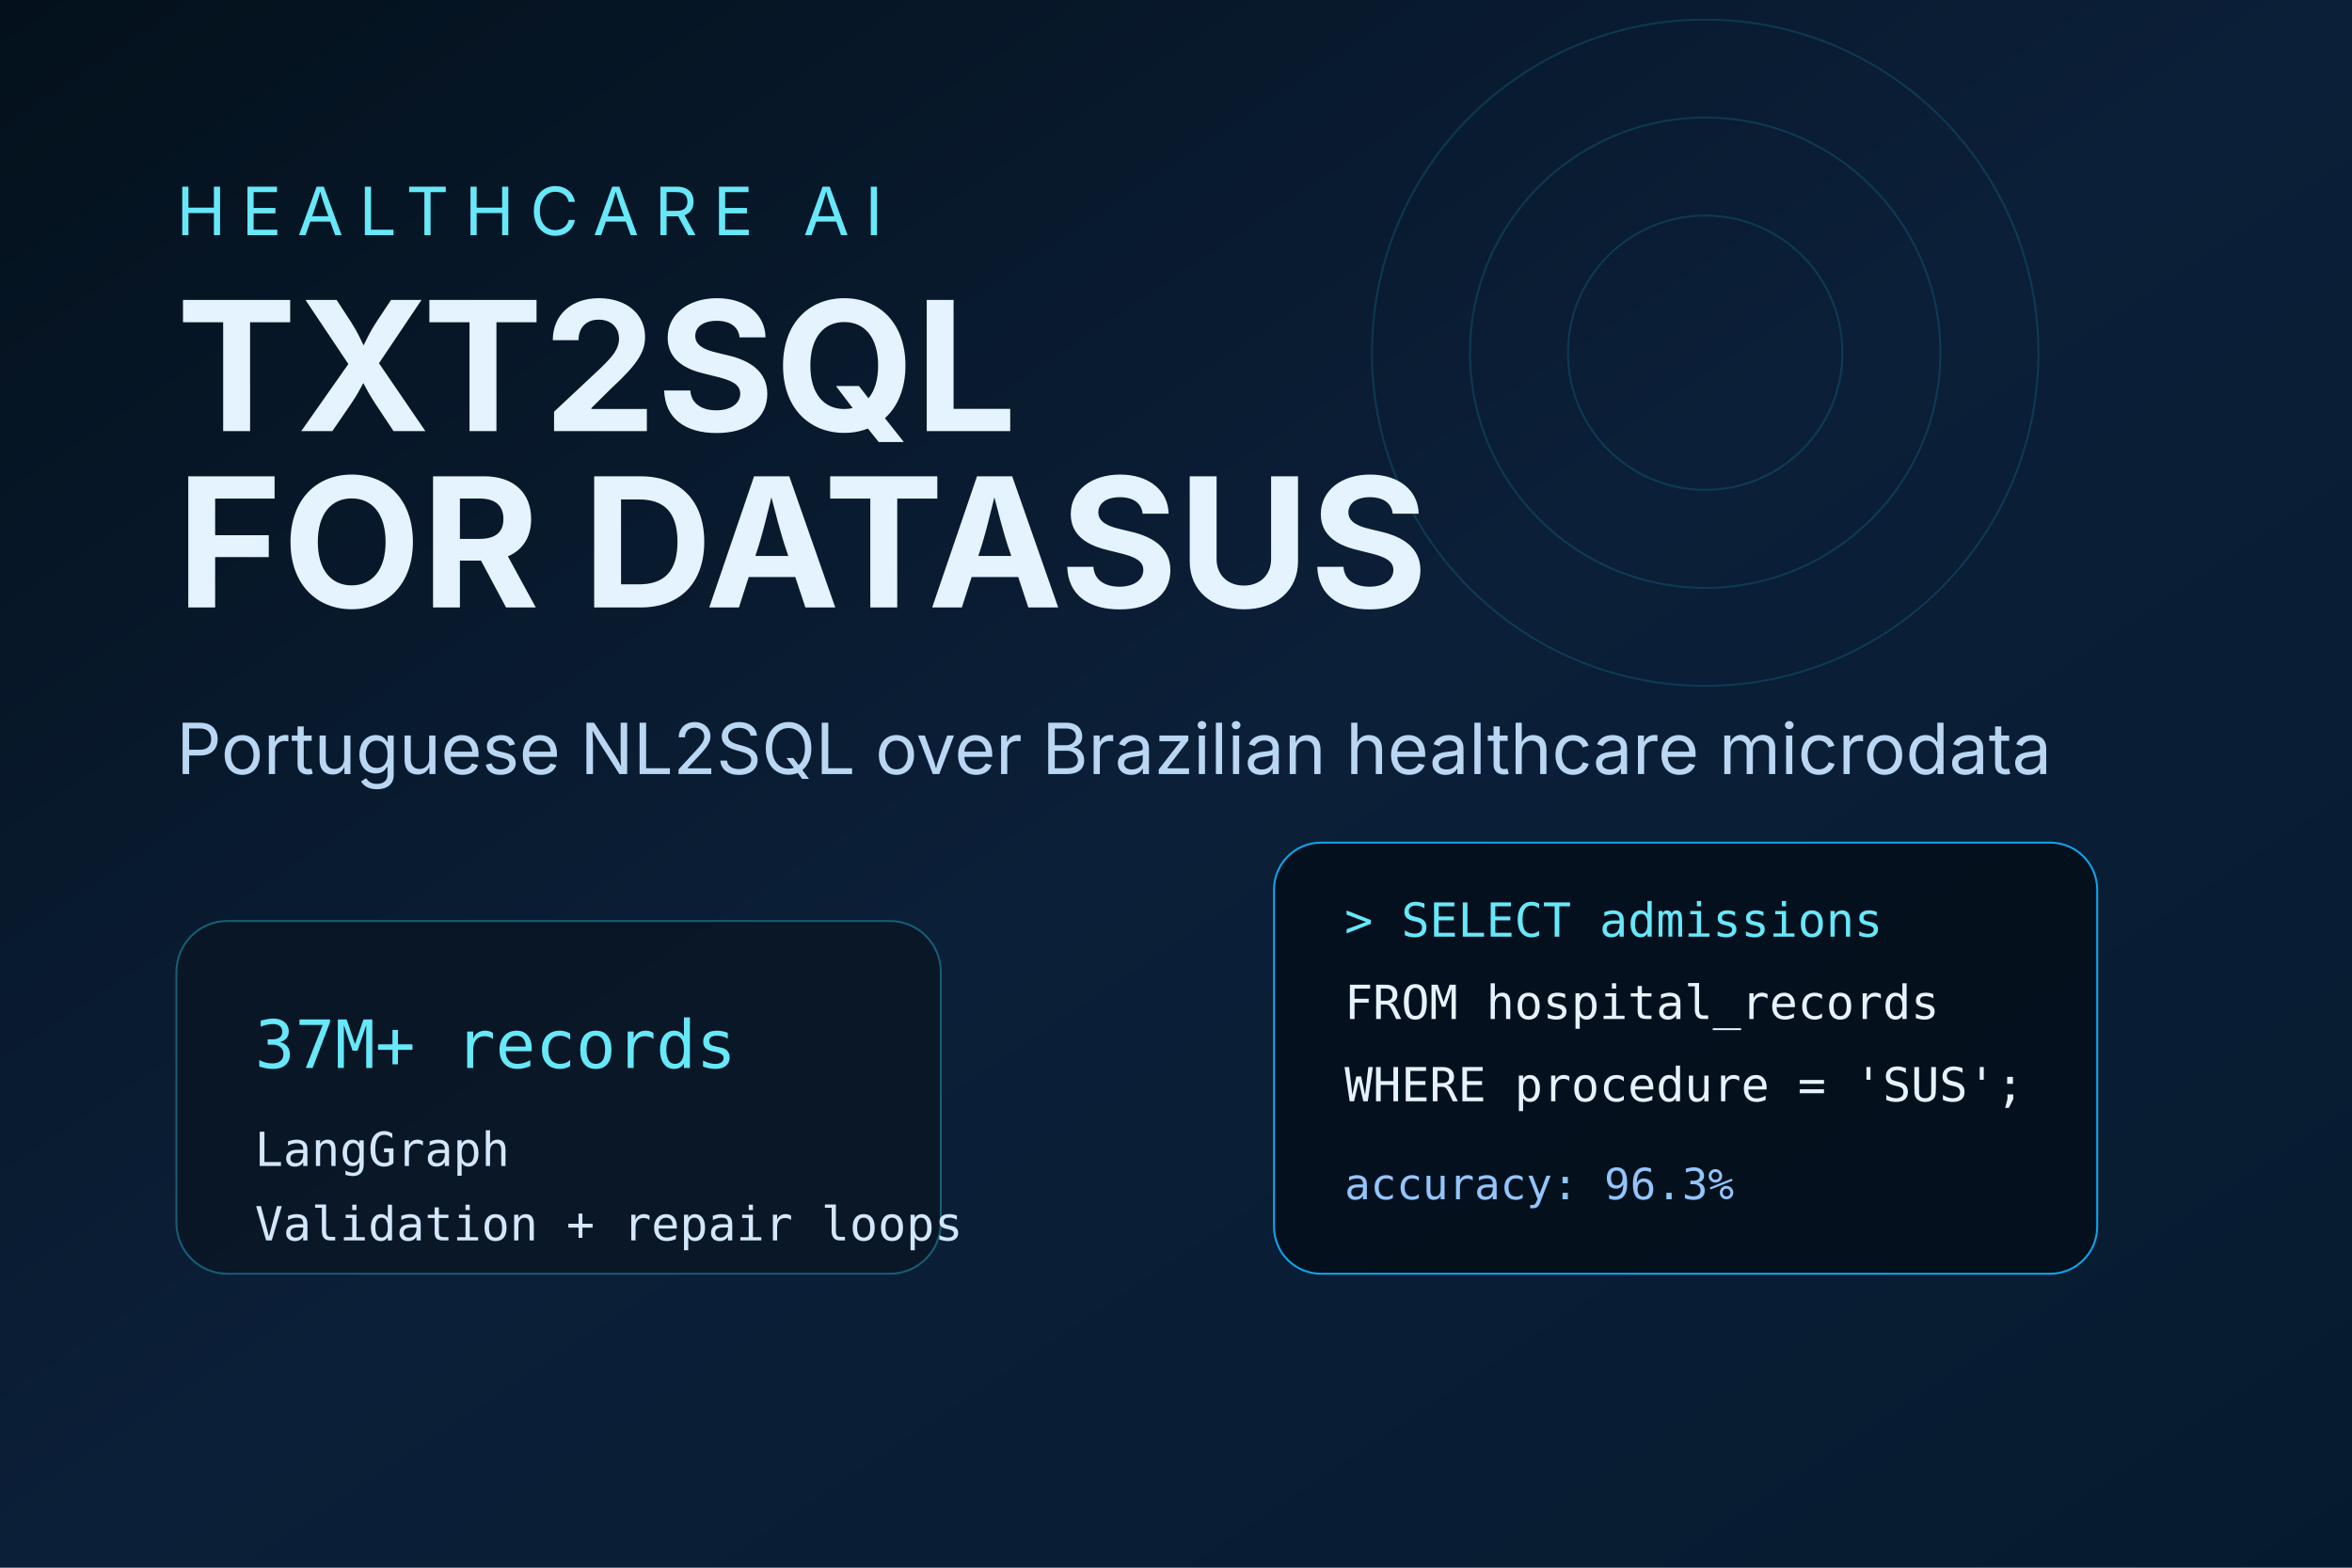
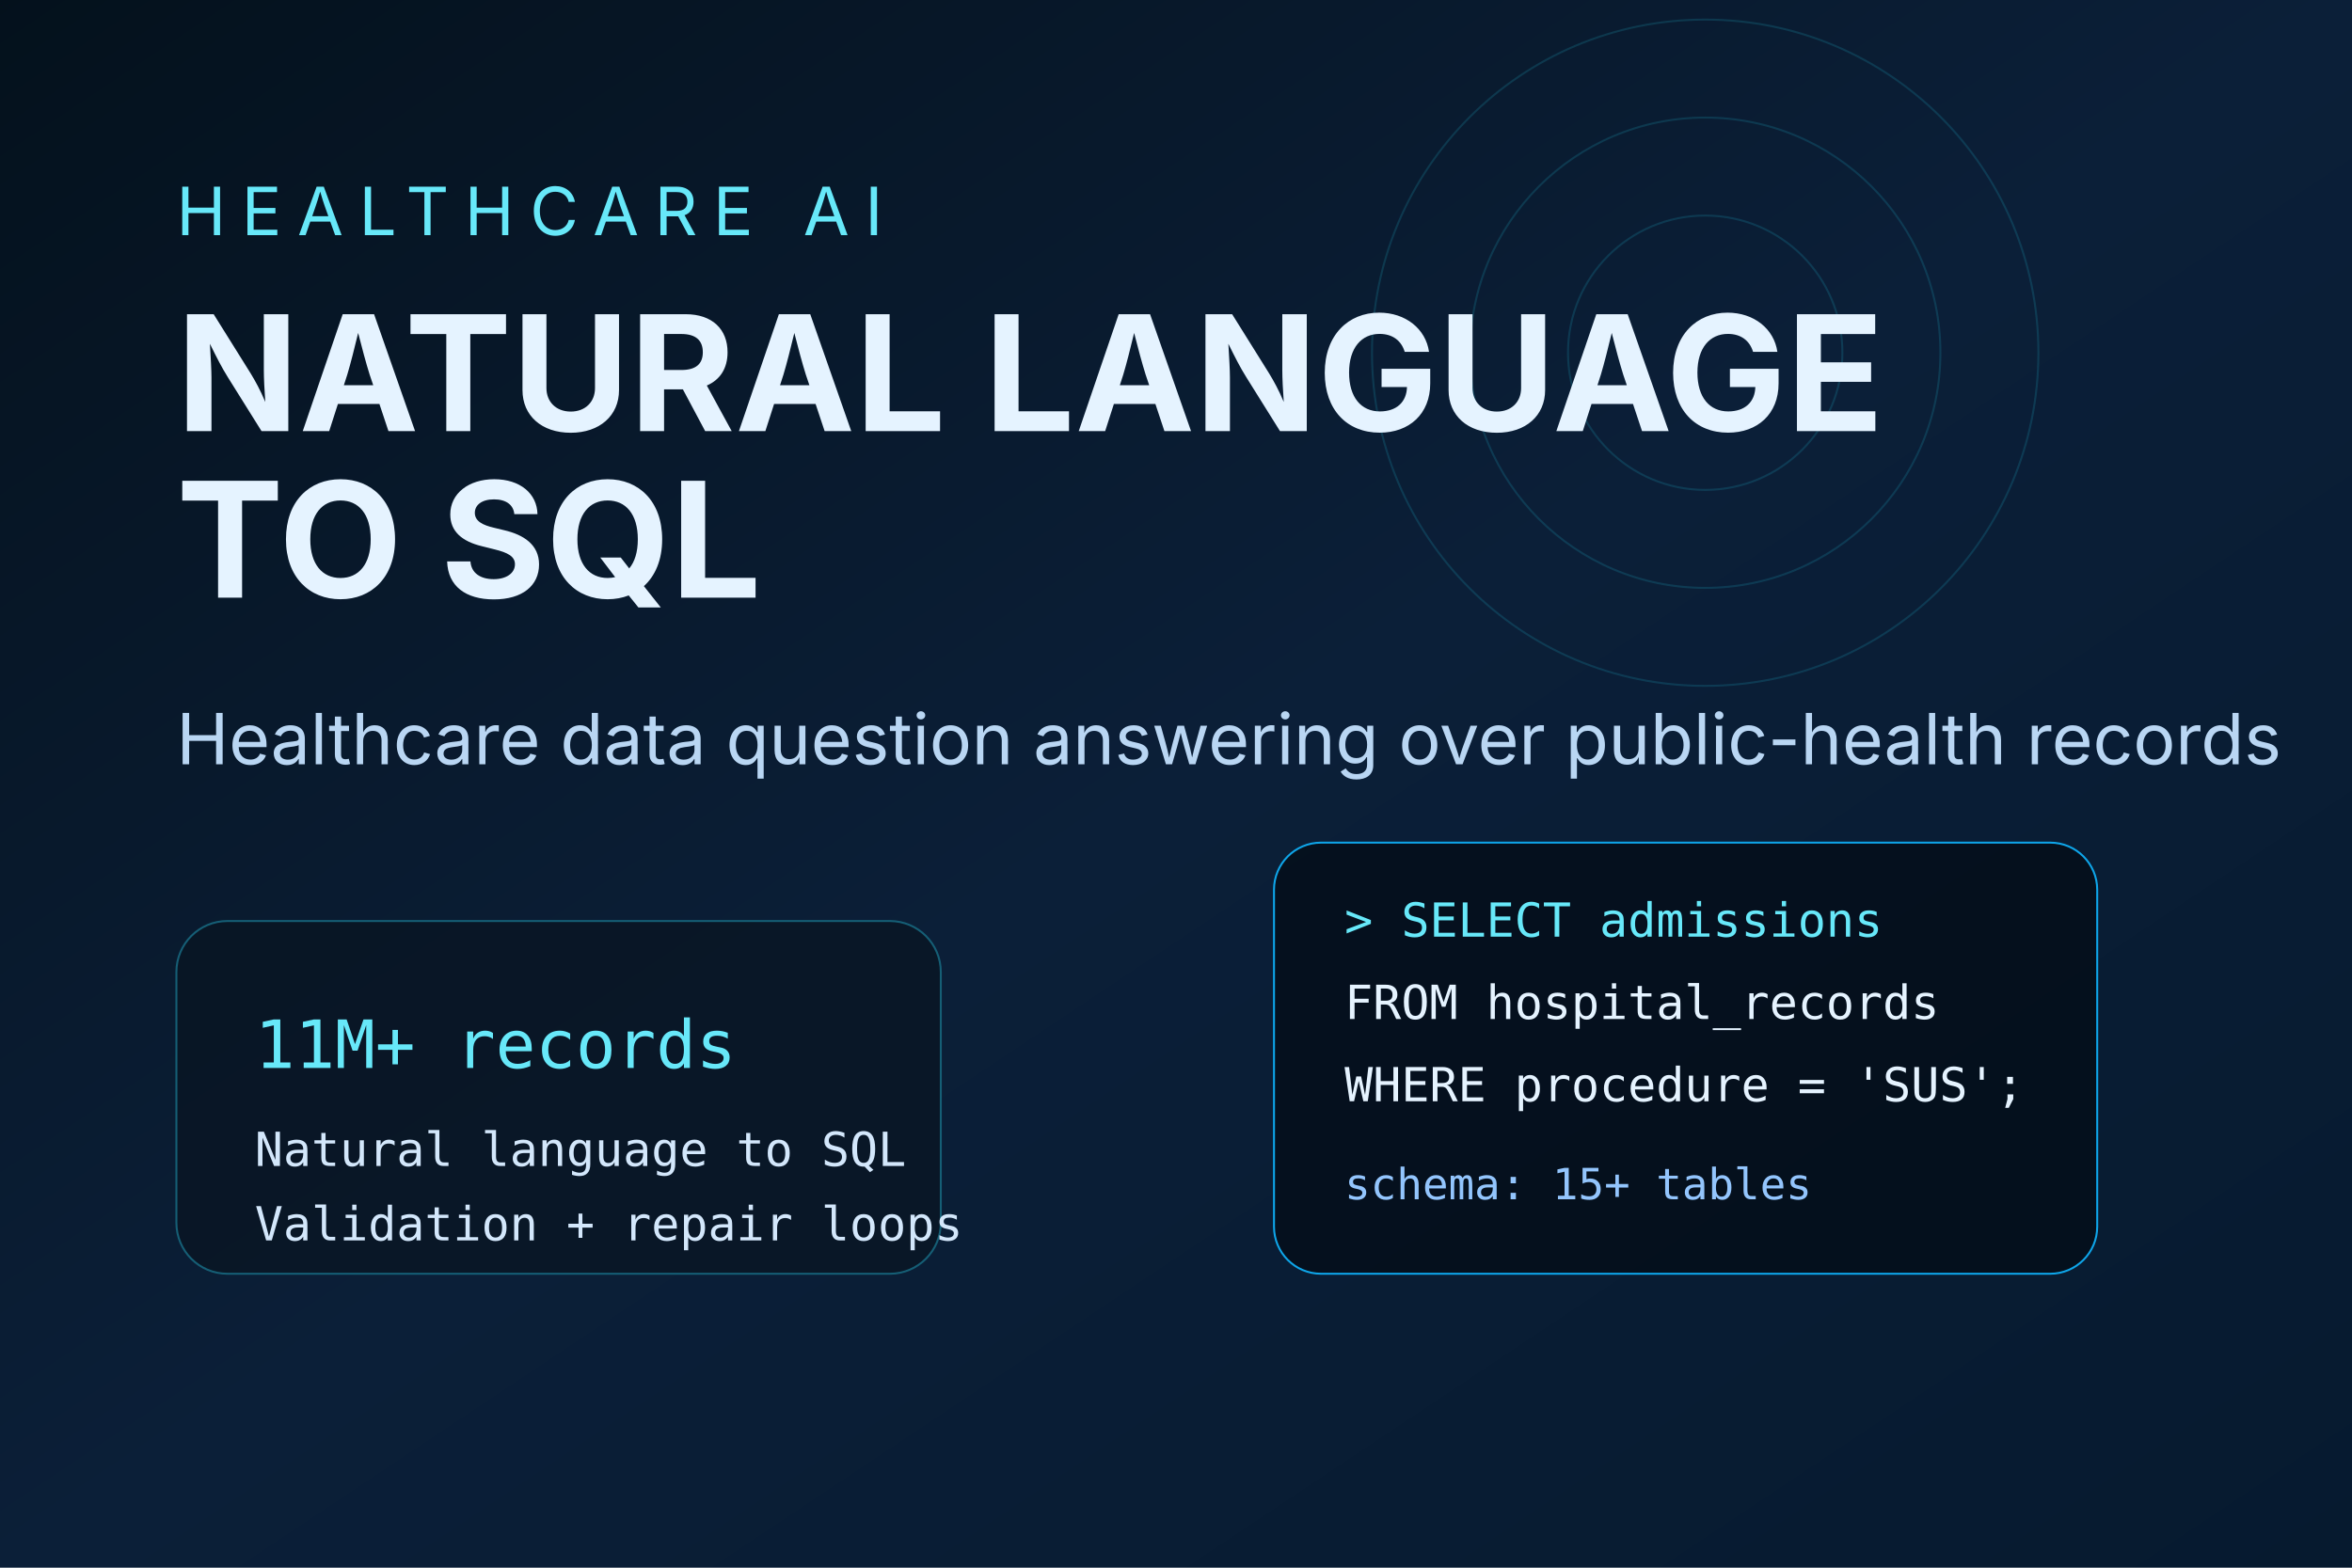
<svg xmlns="http://www.w3.org/2000/svg" viewBox="0 0 1200 800" role="img" aria-labelledby="title desc">
  <defs>
    <linearGradient id="bg" x1="0%" y1="0%" x2="100%" y2="100%">
      <stop offset="0%" stop-color="#04111c" />
      <stop offset="50%" stop-color="#0b1f38" />
      <stop offset="100%" stop-color="#061a2f" />
    </linearGradient>
    <linearGradient id="accent" x1="0%" y1="0%" x2="100%" y2="0%">
      <stop offset="0%" stop-color="#06b6d4" />
      <stop offset="100%" stop-color="#3b82f6" />
    </linearGradient>
  </defs>
  <rect width="1200" height="800" fill="url(#bg)" />
  <g opacity="0.16" stroke="#22d3ee">
    <circle cx="870" cy="180" r="170" fill="none" />
    <circle cx="870" cy="180" r="120" fill="none" />
    <circle cx="870" cy="180" r="70" fill="none" />
  </g>
  <g font-family="Inter, Arial, sans-serif" fill="#e5f3ff">
    <text x="90" y="120" font-size="34" letter-spacing="8" fill="#67e8f9">HEALTHCARE AI</text>
-     <text x="90" y="220" font-size="92" font-weight="700">TXT2SQL</text>
-     <text x="90" y="310" font-size="92" font-weight="700">FOR DATASUS</text>
-     <text x="90" y="395" font-size="36" fill="#b9d6f3">Portuguese NL2SQL over Brazilian healthcare microdata</text>
+     <text x="90" y="220" font-size="82" font-weight="700">NATURAL LANGUAGE</text>
+     <text x="90" y="305" font-size="82" font-weight="700">TO SQL</text>
+     <text x="90" y="390" font-size="36" fill="#b9d6f3">Healthcare data question answering over public-health records</text>
  </g>
  <rect x="90" y="470" width="390" height="180" rx="26" fill="rgba(8,20,34,0.75)" stroke="#155e75" />
-   <text x="130" y="545" font-family="JetBrains Mono, monospace" font-size="34" fill="#67e8f9">37M+ records</text>
-   <text x="130" y="595" font-family="JetBrains Mono, monospace" font-size="24" fill="#d3e7fb">LangGraph</text>
+   <text x="130" y="545" font-family="JetBrains Mono, monospace" font-size="34" fill="#67e8f9">11M+ records</text>
+   <text x="130" y="595" font-family="JetBrains Mono, monospace" font-size="24" fill="#d3e7fb">Natural language to SQL</text>
  <text x="130" y="633" font-family="JetBrains Mono, monospace" font-size="24" fill="#d3e7fb">Validation + repair loops</text>
  <path d="M640 570h430" stroke="url(#accent)" stroke-width="4" />
  <g transform="translate(650 430)" font-family="JetBrains Mono, monospace" fill="#e5f3ff">
    <rect width="420" height="220" rx="24" fill="rgba(3,12,22,0.72)" stroke="#0ea5e9" />
    <text x="36" y="48" font-size="24" fill="#67e8f9">&gt; SELECT admissions</text>
    <text x="36" y="90" font-size="24">FROM hospital_records</text>
    <text x="36" y="132" font-size="24">WHERE procedure = 'SUS';</text>
-     <text x="36" y="182" font-size="22" fill="#93c5fd">accuracy: 96.3%</text>
+     <text x="36" y="182" font-size="22" fill="#93c5fd">schema: 15+ tables</text>
  </g>
</svg>
